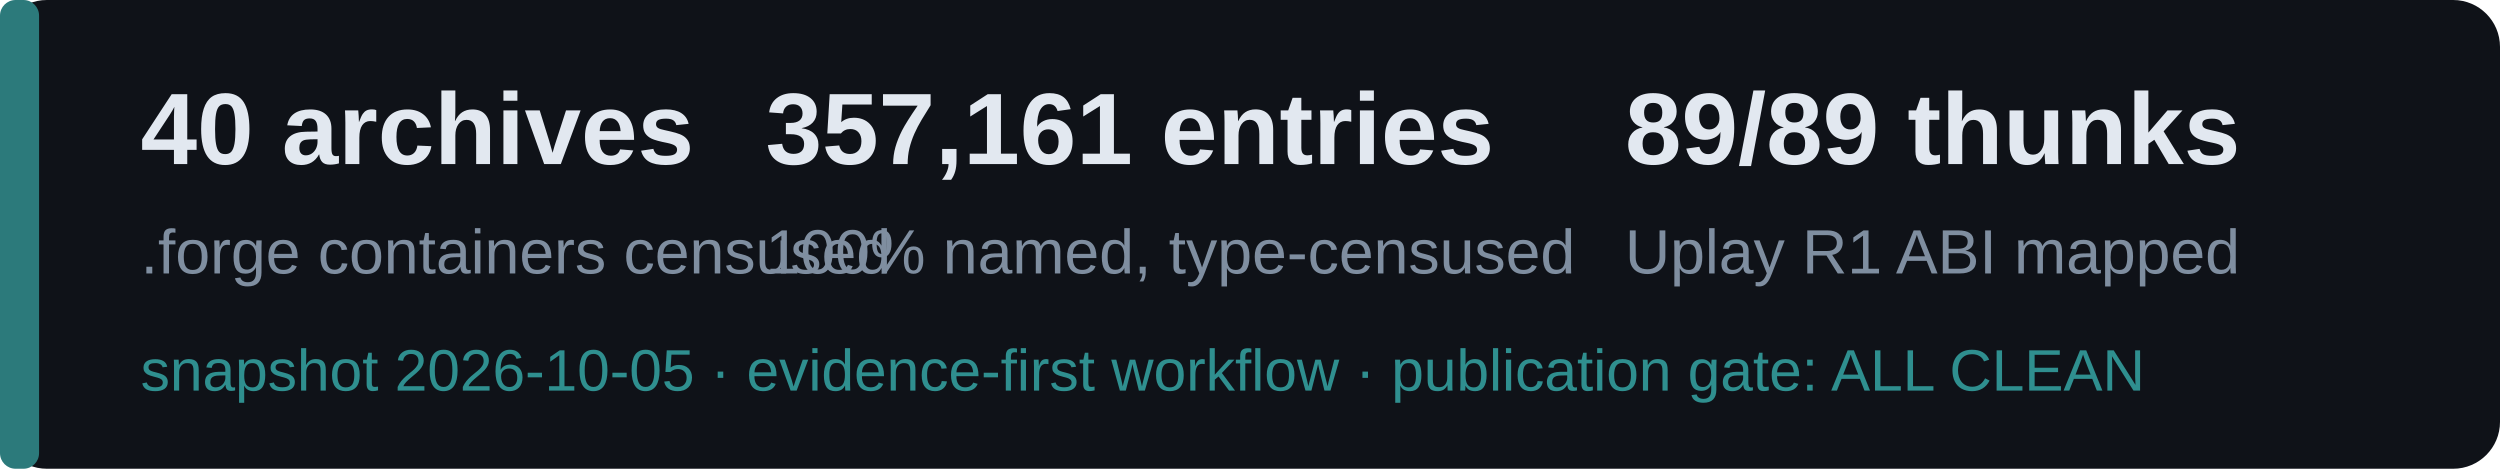
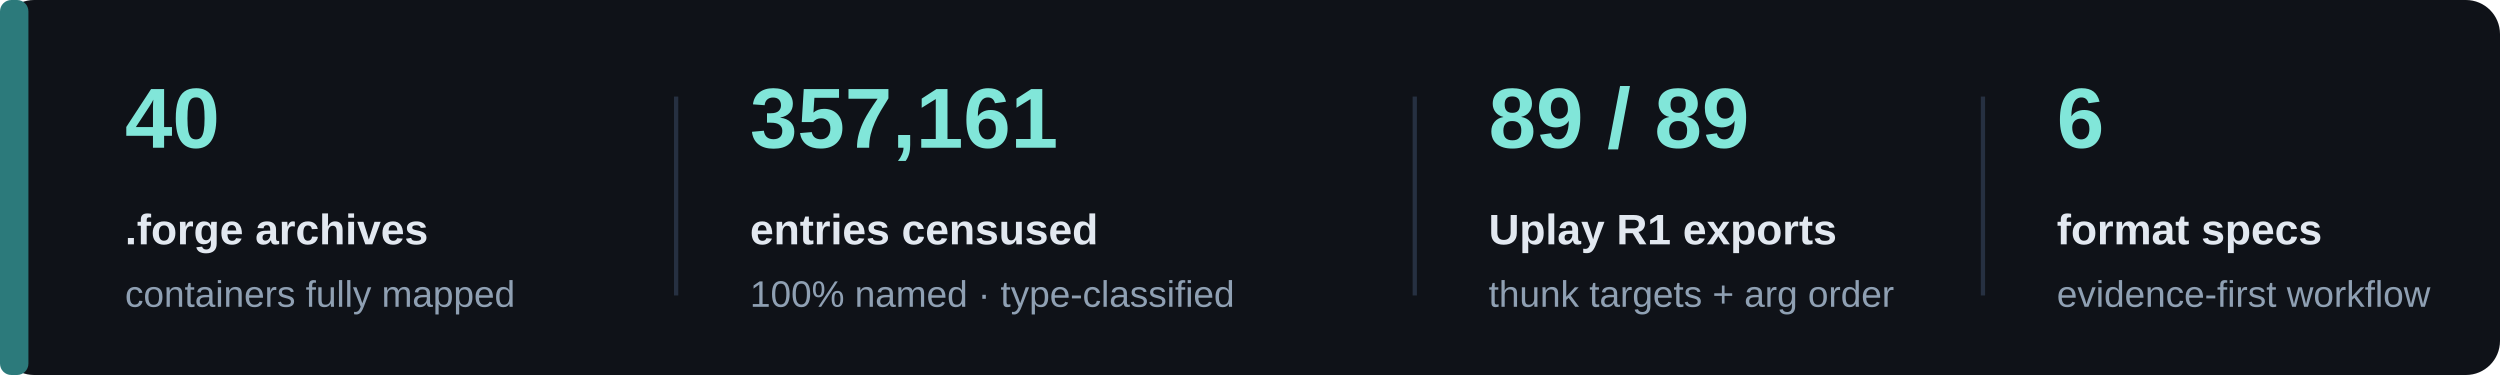
- <svg xmlns="http://www.w3.org/2000/svg" width="640" height="120" font-family="Segoe UI, Arial, sans-serif">
-   <rect width="640" height="120" rx="12" fill="#0f1218" />
-   <rect width="10" height="120" rx="4" fill="#2c7a7b" />
-   <g fill="#e2e8f0" font-size="26" font-weight="600">
-     <text x="36" y="42">40 archives</text>
-     <text x="196" y="42">357,161 entries</text>
-     <text x="416" y="42">89/89 thunks</text>
+ <svg xmlns="http://www.w3.org/2000/svg" width="880" height="132" font-family="Segoe UI, Arial, sans-serif">
+   <rect width="880" height="132" rx="12" fill="#0f1218" />
+   <rect x="0" y="0" width="10" height="132" rx="4" fill="#2c7a7b" />
+   <g>
+     <text x="44" y="52" fill="#81e6d9" font-size="30" font-weight="700">40</text>
+     <text x="44" y="86" fill="#e2e8f0" font-size="15" font-weight="600">.forge archives</text>
+     <text x="44" y="108" fill="#8fa0b3" font-size="13">containers fully mapped</text>
  </g>
-   <g fill="#7f8ea0" font-size="16">
-     <text x="36" y="70">.forge containers censused</text>
-     <text x="196" y="70">100% named, type-censused</text>
-     <text x="416" y="70">Uplay R1 ABI mapped</text>
+   <g>
+     <text x="264" y="52" fill="#81e6d9" font-size="30" font-weight="700">357,161</text>
+     <text x="264" y="86" fill="#e2e8f0" font-size="15" font-weight="600">entries censused</text>
+     <text x="264" y="108" fill="#8fa0b3" font-size="13">100% named · type-classified</text>
  </g>
-   <g fill="#2f8f8f" font-size="15">
-     <text x="36" y="100">snapshot 2026-10-05 · evidence-first workflow · publication gate: ALL CLEAN</text>
+   <g>
+     <text x="524" y="52" fill="#81e6d9" font-size="30" font-weight="700">89 / 89</text>
+     <text x="524" y="86" fill="#e2e8f0" font-size="15" font-weight="600">Uplay R1 exports</text>
+     <text x="524" y="108" fill="#8fa0b3" font-size="13">thunk targets + arg order</text>
  </g>
+   <g>
+     <text x="724" y="52" fill="#81e6d9" font-size="30" font-weight="700">6</text>
+     <text x="724" y="86" fill="#e2e8f0" font-size="15" font-weight="600">format specs</text>
+     <text x="724" y="108" fill="#8fa0b3" font-size="13">evidence-first workflow</text>
+   </g>
+   <line x1="238" y1="34" x2="238" y2="104" stroke="#263041" stroke-width="1.5" />
+   <line x1="498" y1="34" x2="498" y2="104" stroke="#263041" stroke-width="1.5" />
+   <line x1="698" y1="34" x2="698" y2="104" stroke="#263041" stroke-width="1.5" />
</svg>
